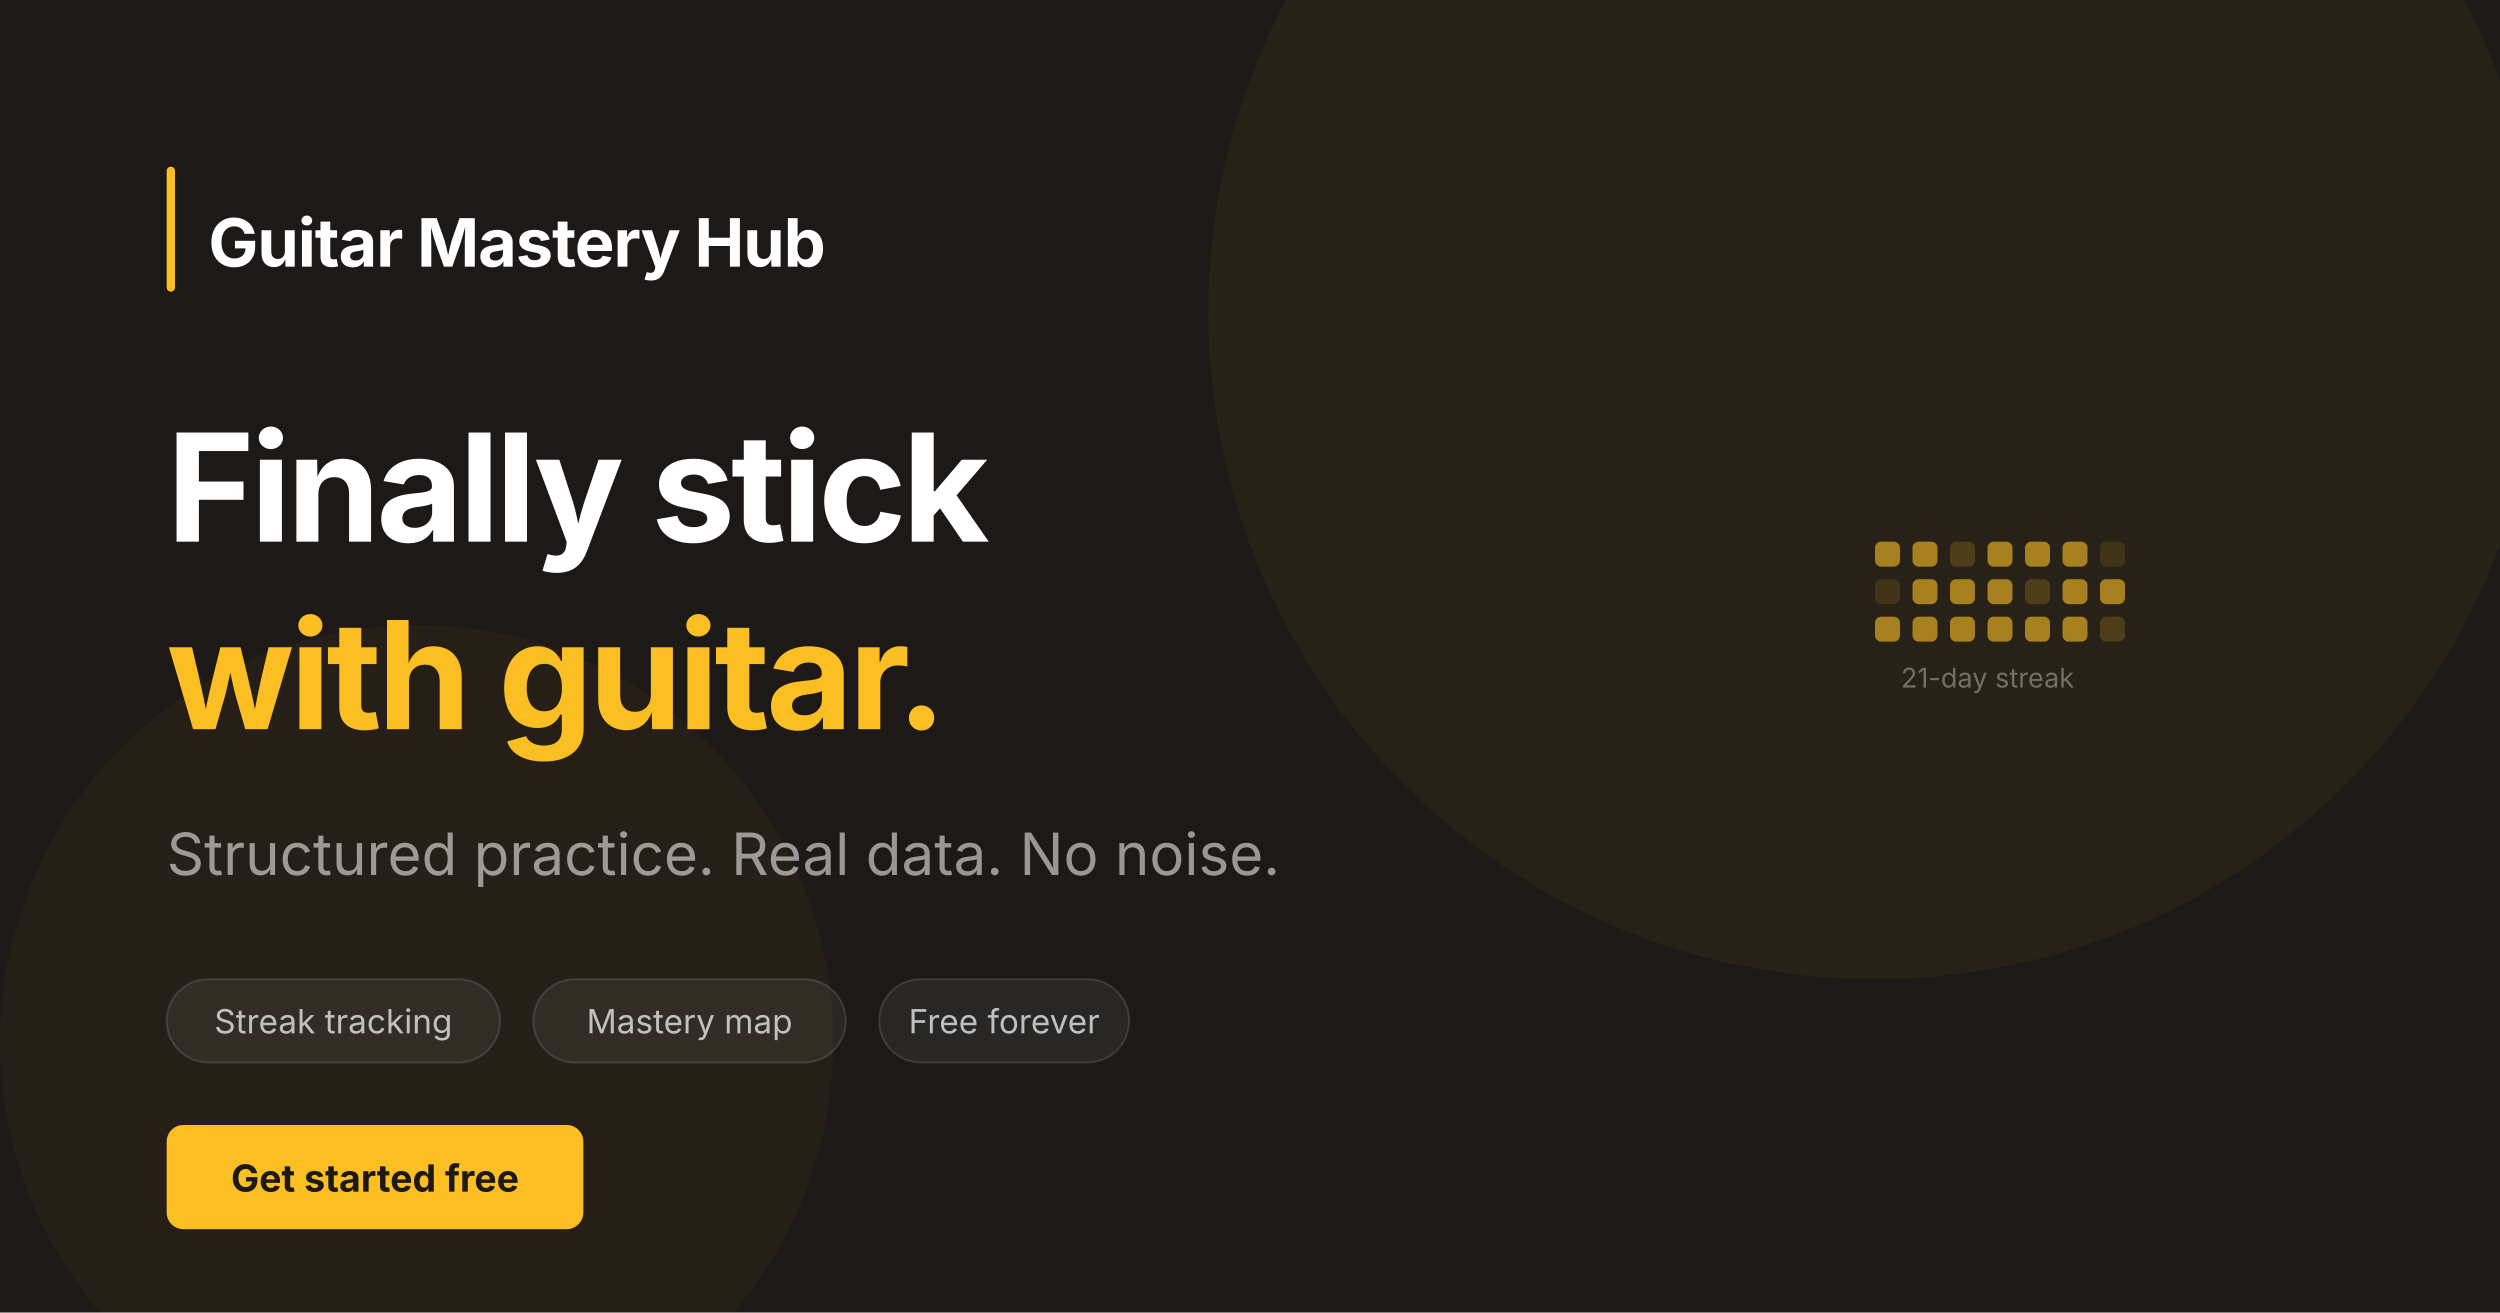
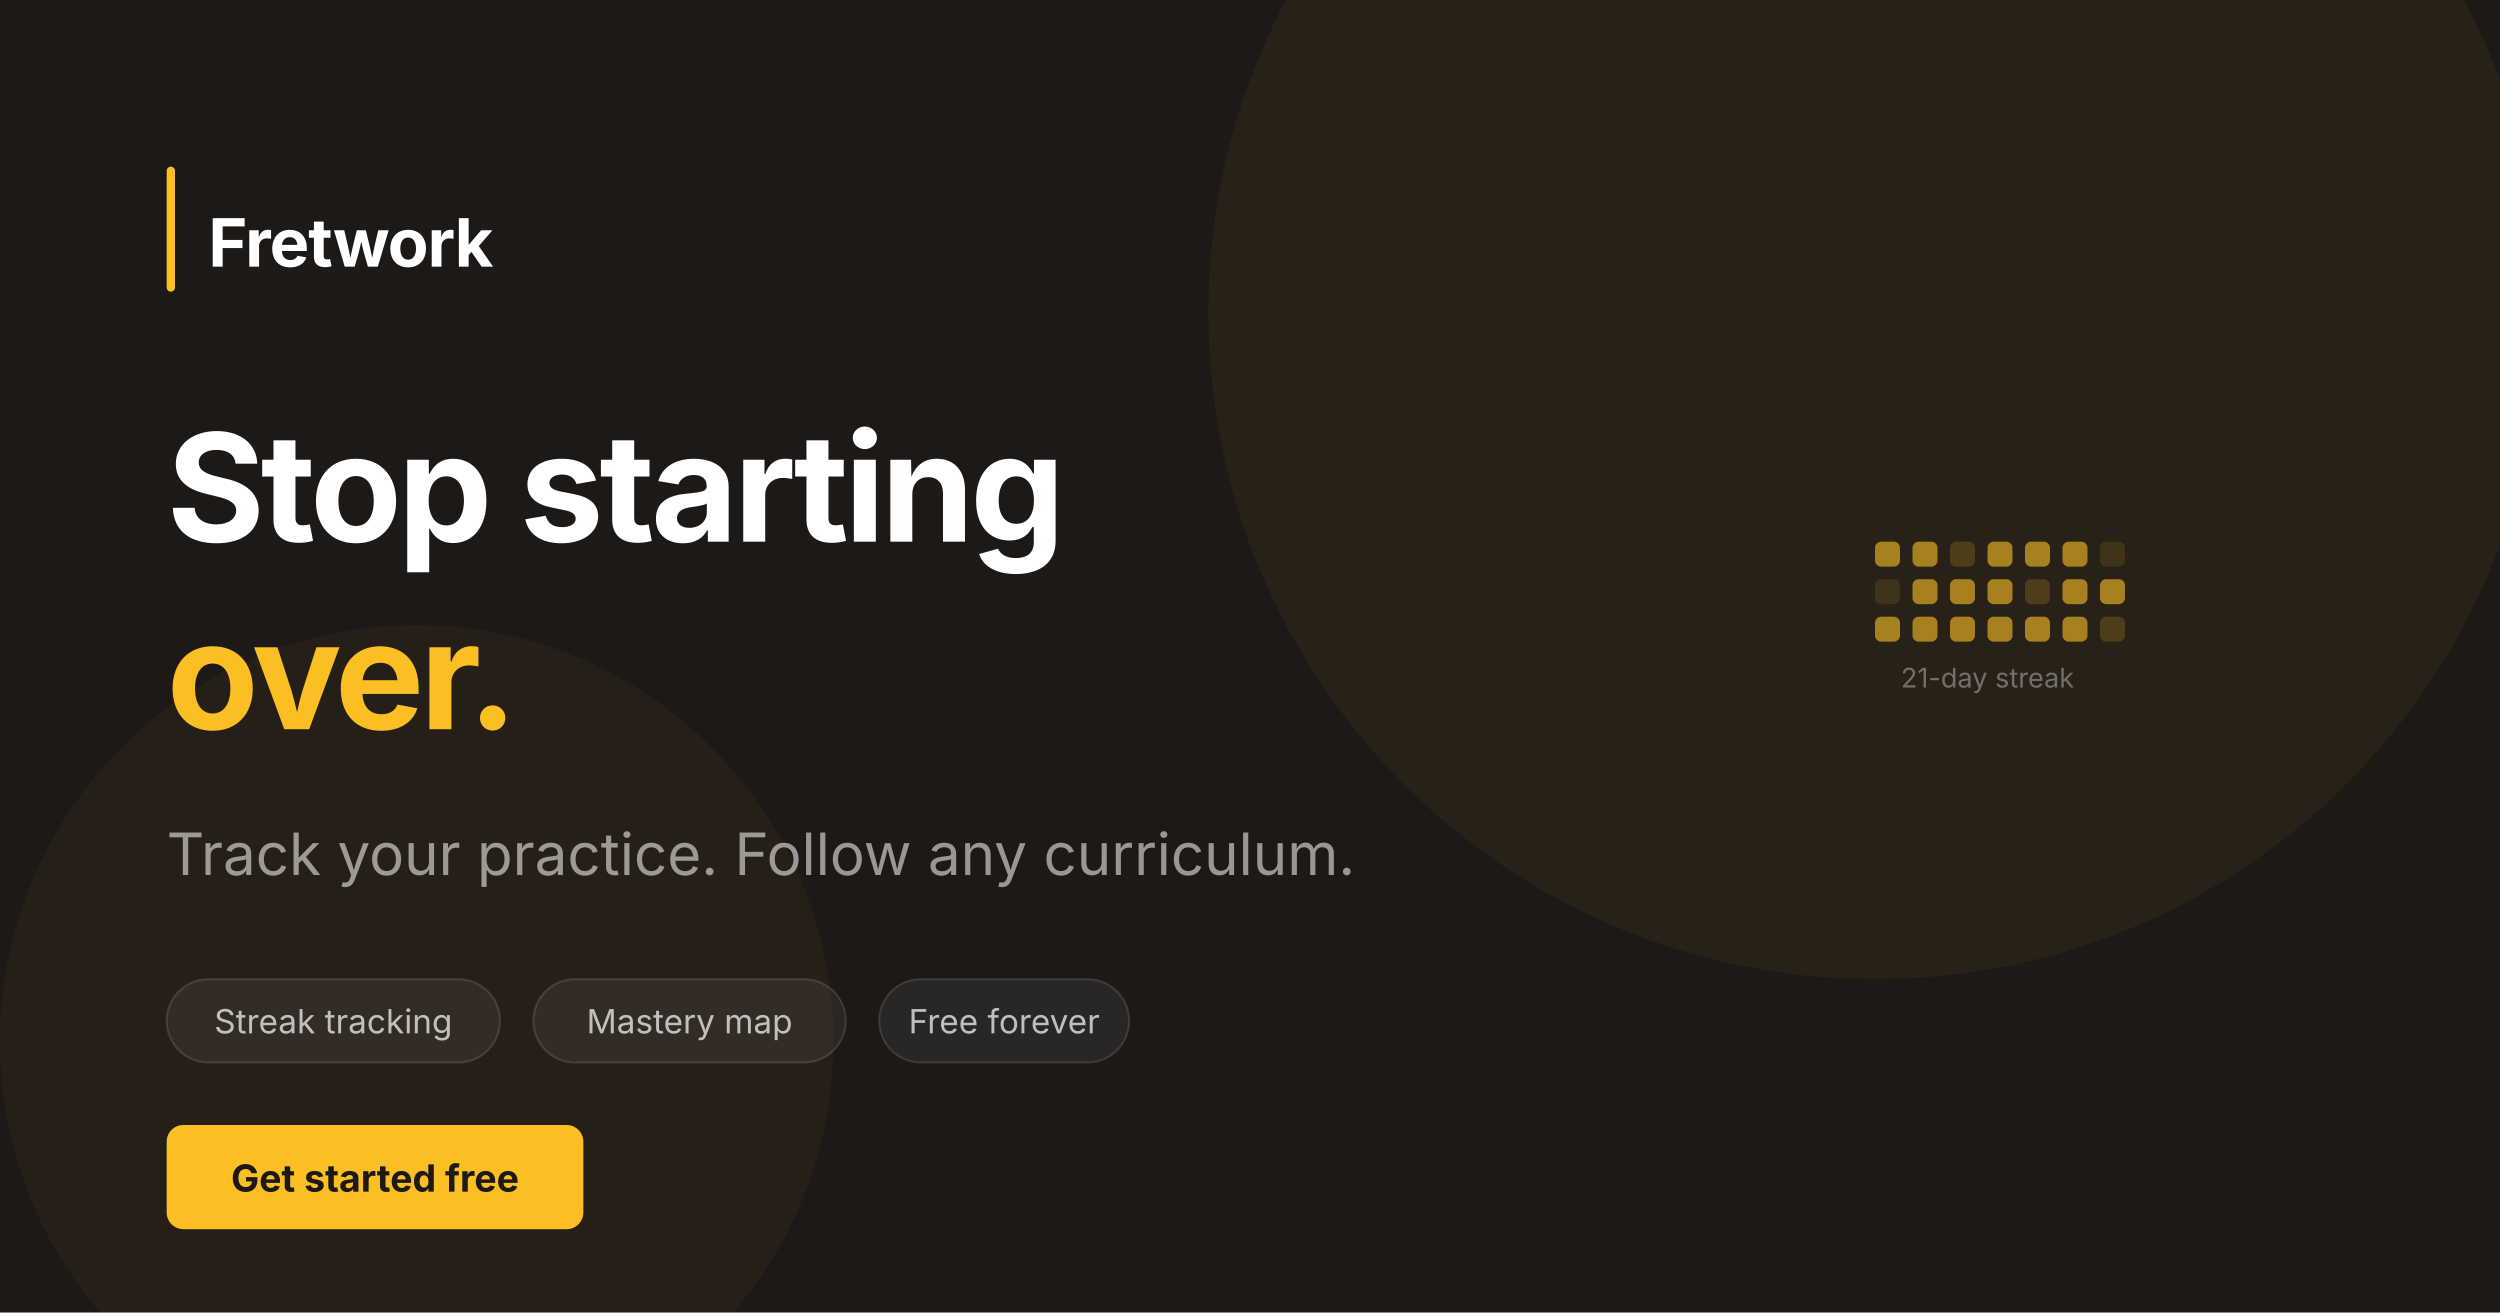
<svg xmlns="http://www.w3.org/2000/svg" width="1200" height="630" viewBox="0 0 1200 630">
  <rect width="1200" height="630" fill="#1c1917" />
  <circle cx="900" cy="150" r="320" fill="rgba(251,191,36,0.05)" />
  <circle cx="200" cy="500" r="200" fill="rgba(251,191,36,0.04)" />
  <rect x="80" y="80" width="4" height="60" rx="2" fill="#fbbf24" />
-   <text x="100" y="128" font-family="system-ui,-apple-system,sans-serif" font-weight="700" font-size="32" fill="#ffffff" letter-spacing="-0.5">Guitar Mastery Hub</text>
-   <text x="80" y="260" font-family="system-ui,-apple-system,sans-serif" font-weight="700" font-size="72" fill="#ffffff" letter-spacing="-2">Finally stick</text>
-   <text x="80" y="350" font-family="system-ui,-apple-system,sans-serif" font-weight="700" font-size="72" fill="#fbbf24" letter-spacing="-2">with guitar.</text>
-   <text x="80" y="420" font-family="system-ui,-apple-system,sans-serif" font-weight="400" font-size="28" fill="rgba(255,255,255,0.55)">Structured practice. Real data. No noise.</text>
+   <text x="100" y="128" font-family="system-ui,-apple-system,sans-serif" font-weight="700" font-size="32" fill="#ffffff" letter-spacing="-0.5">Fretwork</text>
+   <text x="80" y="260" font-family="system-ui,-apple-system,sans-serif" font-weight="700" font-size="72" fill="#ffffff" letter-spacing="-2">Stop starting</text>
+   <text x="80" y="350" font-family="system-ui,-apple-system,sans-serif" font-weight="700" font-size="72" fill="#fbbf24" letter-spacing="-2">over.</text>
+   <text x="80" y="420" font-family="system-ui,-apple-system,sans-serif" font-weight="400" font-size="28" fill="rgba(255,255,255,0.55)">Track your practice. Follow any curriculum.</text>
  <rect x="80" y="470" width="160" height="40" rx="20" fill="rgba(255,255,255,0.06)" stroke="rgba(255,255,255,0.12)" stroke-width="1" />
  <text x="160" y="496" font-family="system-ui,-apple-system,sans-serif" font-size="16" fill="rgba(255,255,255,0.7)" text-anchor="middle">Streak tracking</text>
  <rect x="256" y="470" width="150" height="40" rx="20" fill="rgba(255,255,255,0.06)" stroke="rgba(255,255,255,0.12)" stroke-width="1" />
  <text x="331" y="496" font-family="system-ui,-apple-system,sans-serif" font-size="16" fill="rgba(255,255,255,0.7)" text-anchor="middle">Mastery map</text>
  <rect x="422" y="470" width="120" height="40" rx="20" fill="rgba(255,255,255,0.06)" stroke="rgba(255,255,255,0.12)" stroke-width="1" />
  <text x="482" y="496" font-family="system-ui,-apple-system,sans-serif" font-size="16" fill="rgba(255,255,255,0.7)" text-anchor="middle">Free forever</text>
  <rect x="80" y="540" width="200" height="50" rx="8" fill="#fbbf24" />
  <text x="180" y="572" font-family="system-ui,-apple-system,sans-serif" font-weight="700" font-size="18" fill="#1c1917" text-anchor="middle">Get started free</text>
  <g opacity="0.6">
    <rect x="900" y="260" width="12" height="12" rx="3" fill="#fbbf24" />
    <rect x="918" y="260" width="12" height="12" rx="3" fill="#fbbf24" />
    <rect x="936" y="260" width="12" height="12" rx="3" fill="rgba(251,191,36,0.3)" />
    <rect x="954" y="260" width="12" height="12" rx="3" fill="#fbbf24" />
    <rect x="972" y="260" width="12" height="12" rx="3" fill="#fbbf24" />
    <rect x="990" y="260" width="12" height="12" rx="3" fill="#fbbf24" />
    <rect x="1008" y="260" width="12" height="12" rx="3" fill="rgba(251,191,36,0.2)" />
    <rect x="900" y="278" width="12" height="12" rx="3" fill="rgba(251,191,36,0.2)" />
    <rect x="918" y="278" width="12" height="12" rx="3" fill="#fbbf24" />
    <rect x="936" y="278" width="12" height="12" rx="3" fill="#fbbf24" />
    <rect x="954" y="278" width="12" height="12" rx="3" fill="#fbbf24" />
    <rect x="972" y="278" width="12" height="12" rx="3" fill="rgba(251,191,36,0.3)" />
    <rect x="990" y="278" width="12" height="12" rx="3" fill="#fbbf24" />
    <rect x="1008" y="278" width="12" height="12" rx="3" fill="#fbbf24" />
    <rect x="900" y="296" width="12" height="12" rx="3" fill="#fbbf24" />
    <rect x="918" y="296" width="12" height="12" rx="3" fill="#fbbf24" />
    <rect x="936" y="296" width="12" height="12" rx="3" fill="#fbbf24" />
    <rect x="954" y="296" width="12" height="12" rx="3" fill="#fbbf24" />
    <rect x="972" y="296" width="12" height="12" rx="3" fill="#fbbf24" />
    <rect x="990" y="296" width="12" height="12" rx="3" fill="#fbbf24" />
    <rect x="1008" y="296" width="12" height="12" rx="3" fill="rgba(251,191,36,0.3)" />
  </g>
  <text x="954" y="330" font-family="system-ui,-apple-system,sans-serif" font-size="13" fill="rgba(255,255,255,0.35)" text-anchor="middle">21-day streak</text>
</svg>
